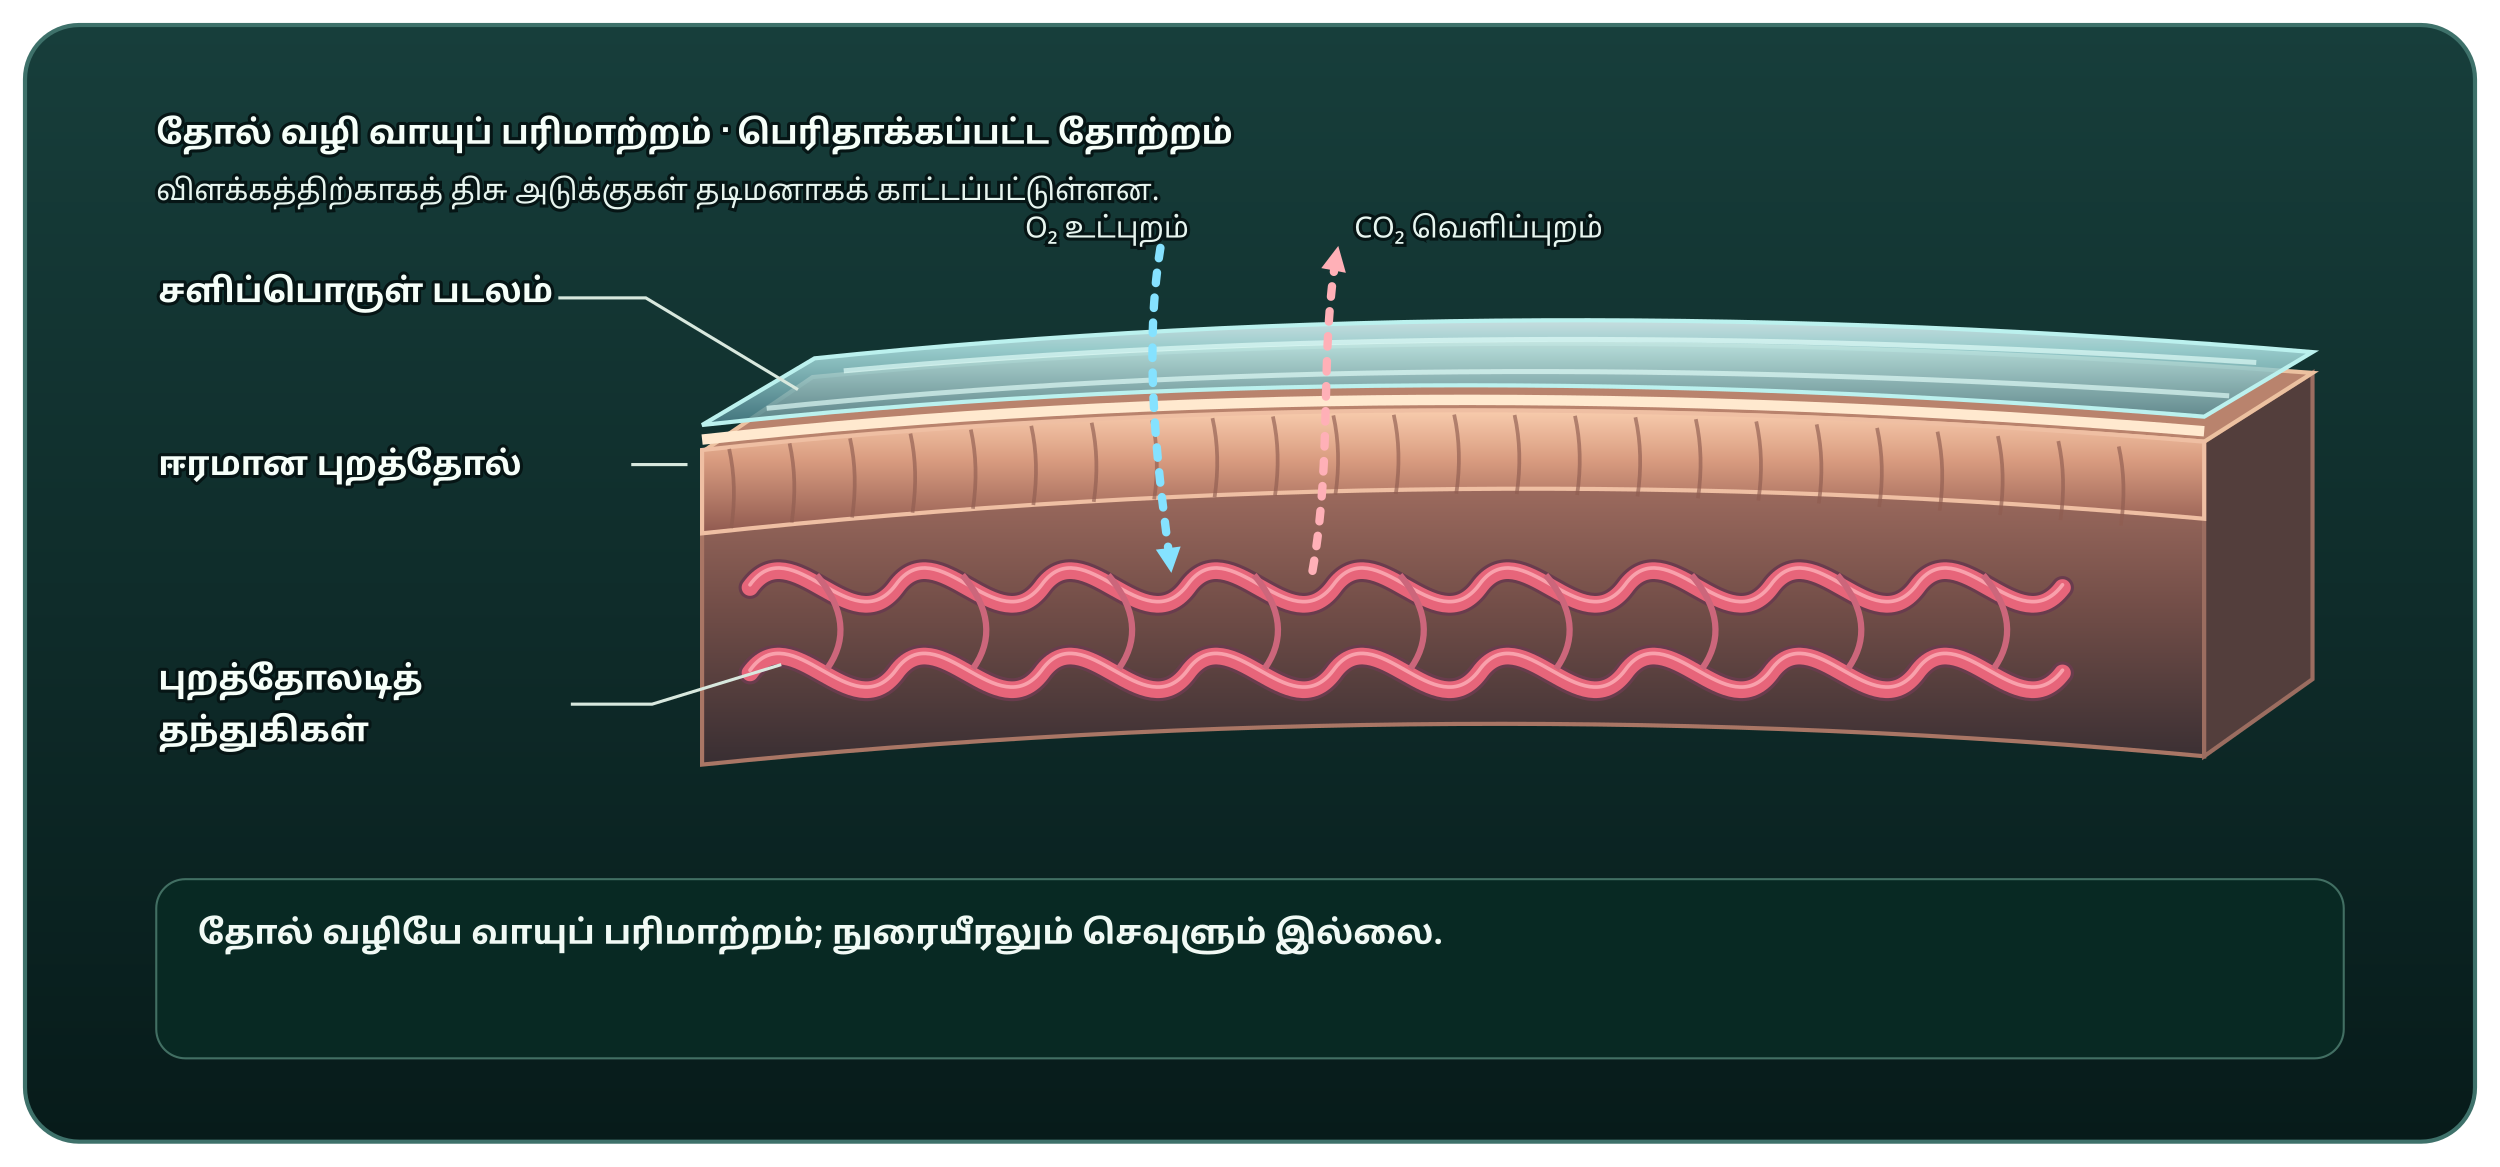
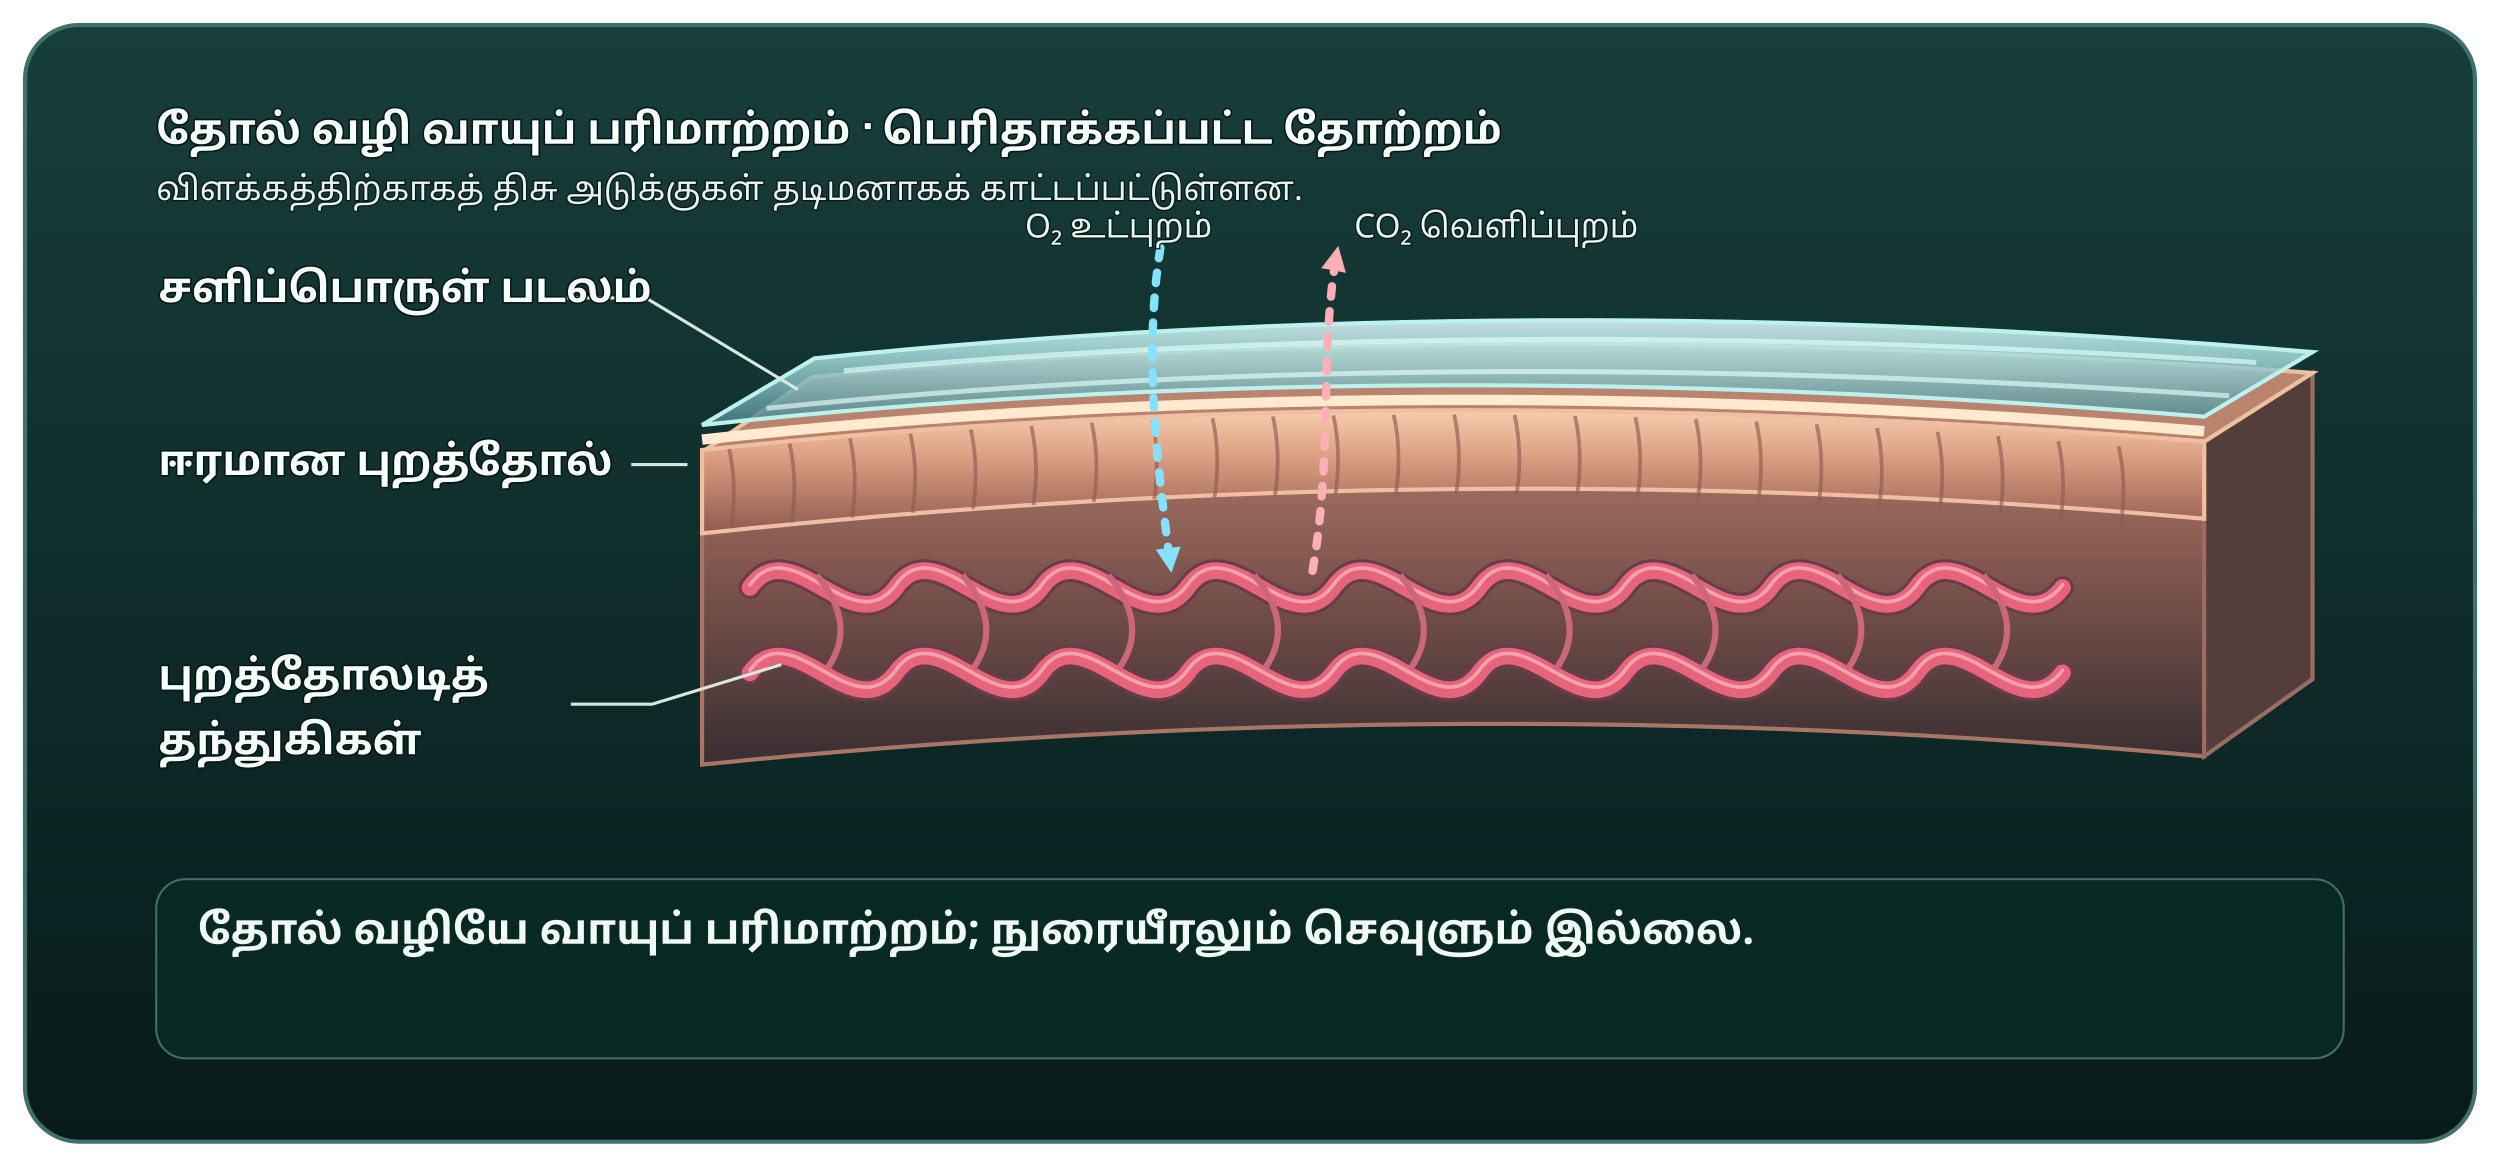
<svg xmlns="http://www.w3.org/2000/svg" id="anatomySvg" viewBox="0 0 1200 560" role="group" aria-labelledby="svgTitle svgDesc" style="transform: none; display: block;" lang="ta" xml:lang="ta" width="1200" height="560" class="motion-paused">
  <defs>
    <linearGradient id="trayGrad" x1="0" y1="0" x2="0" y2="1">
      <stop stop-color="#173e3b" />
      <stop offset="1" stop-color="#071b1a" />
    </linearGradient>
    <linearGradient id="skinGrad" x1="0" y1="0" x2="0" y2="1">
      <stop stop-color="#b87f69" />
      <stop offset=".42" stop-color="#8b5b4b" />
      <stop offset="1" stop-color="#593c35" />
    </linearGradient>
    <linearGradient id="gutGrad" x1="0" y1="0" x2="0" y2="1">
      <stop stop-color="#ffd0aa" />
      <stop offset=".5" stop-color="#d37e66" />
      <stop offset="1" stop-color="#7e3d3f" />
    </linearGradient>
    <linearGradient id="gutLight" x1="0" y1="0" x2="0" y2="1">
      <stop stop-color="#ffe4bb" />
      <stop offset="1" stop-color="#c67c57" />
    </linearGradient>
    <radialGradient id="gizzardGrad">
      <stop stop-color="#f4c099" />
      <stop offset=".58" stop-color="#b36454" />
      <stop offset="1" stop-color="#683940" />
    </radialGradient>
    <linearGradient id="vesselGrad" x1="0" y1="0" x2="1" y2="0">
      <stop stop-color="#8e1e34" />
      <stop offset=".45" stop-color="#ff6670" />
      <stop offset="1" stop-color="#8e1e34" />
    </linearGradient>
    <radialGradient id="reproGrad">
      <stop stop-color="#f3c8ff" />
      <stop offset=".7" stop-color="#a958c6" />
      <stop offset="1" stop-color="#54295f" />
    </radialGradient>
    <filter id="soft">
      <feGaussianBlur stdDeviation="5" />
    </filter>
    <marker id="arrowRed" markerWidth="8" markerHeight="8" refX="6" refY="3" orient="auto">
      <path d="M0 0L6 3L0 6Z" fill="#ff8991" />
    </marker>
    <marker id="arrowBlue" markerWidth="8" markerHeight="8" refX="6" refY="3" orient="auto">
      <path d="M0 0L6 3L0 6Z" fill="#7bd8ff" />
    </marker>
    <filter id="organicTexture" x="-20%" y="-20%" width="140%" height="140%">
      <feTurbulence type="fractalNoise" baseFrequency="0.012 0.09" numOctaves="4" seed="7" result="grain" />
      <feColorMatrix in="grain" type="matrix" values="0 0 0 0 0  0 0 0 0 0  0 0 0 0 0  0.85 0.85 0.85 0 0" result="grainAlpha" />
      <feComposite in="grainAlpha" in2="SourceGraphic" operator="in" />
    </filter>
    <filter id="fineGrain" x="-20%" y="-20%" width="140%" height="140%">
      <feTurbulence type="fractalNoise" baseFrequency="0.35" numOctaves="2" seed="3" result="fine" />
      <feColorMatrix in="fine" type="matrix" values="0 0 0 0 0  0 0 0 0 0  0 0 0 0 0  0.5 0.5 0.5 0 0" result="fineAlpha" />
      <feComposite in="fineAlpha" in2="SourceGraphic" operator="in" />
    </filter>
    <radialGradient id="glossHi" cx="34%" cy="20%" r="60%">
      <stop offset="0" stop-color="#fff" stop-opacity=".55" />
      <stop offset=".45" stop-color="#fff" stop-opacity=".1" />
      <stop offset="1" stop-color="#fff" stop-opacity="0" />
    </radialGradient>
    <radialGradient id="glossHiSmall" cx="30%" cy="22%" r="70%">
      <stop offset="0" stop-color="#fff" stop-opacity=".7" />
      <stop offset="1" stop-color="#fff" stop-opacity="0" />
    </radialGradient>
    <linearGradient id="skinGrad2" x1="0" y1="0" x2="0" y2="1">
      <stop stop-color="#c68a70" offset="0" />
      <stop offset=".18" stop-color="#a8664f" />
      <stop offset=".5" stop-color="#7d4438" />
      <stop offset=".78" stop-color="#5a352f" />
      <stop offset="1" stop-color="#3c211f" />
    </linearGradient>
    <radialGradient id="fleshGlow" cx="50%" cy="35%" r="65%">
      <stop offset="0" stop-color="#ffe0c8" stop-opacity=".5" />
      <stop offset="1" stop-color="#ffe0c8" stop-opacity="0" />
    </radialGradient>
    <clipPath id="externalClip">
      <path d="M65 280 C88 227 136 190 220 186 C470 180 841 183 1050 208 C1112 217 1140 245 1145 280 C1138 324 1095 350 1044 358 C784 384 420 377 218 374 C133 371 87 330 65 280 Z" />
    </clipPath>
    <linearGradient id="caecumPolish" x1="0" y1="0" x2="0" y2="1">
      <stop offset="0" stop-color="#ffe1b5" />
      <stop offset="0.33" stop-color="#efb082" />
      <stop offset="0.68" stop-color="#bb715f" />
      <stop offset="1" stop-color="#663940" />
    </linearGradient>
    <linearGradient id="nervePolish" x1="0" y1="0" x2="0" y2="1">
      <stop offset="0" stop-color="#fff3c1" />
      <stop offset="0.28" stop-color="#ffe179" />
      <stop offset="0.65" stop-color="#d8a43a" />
      <stop offset="1" stop-color="#805424" />
    </linearGradient>
    <linearGradient id="epidermisPolish" x1="0" y1="0" x2="0" y2="1">
      <stop offset="0" stop-color="#f8ccad" />
      <stop offset="0.4" stop-color="#d99c80" />
      <stop offset="1" stop-color="#8f594f" />
    </linearGradient>
    <linearGradient id="skinDepthPolish" x1="0" y1="0" x2="0" y2="1">
      <stop offset="0" stop-color="#b77d6c" />
      <stop offset="0.55" stop-color="#734e48" />
      <stop offset="1" stop-color="#382e32" />
    </linearGradient>
    <linearGradient id="mucusPolish" x1="0" y1="0" x2="0" y2="1">
      <stop offset="0" stop-color="#e6fcff" />
      <stop offset="0.28" stop-color="#ade4e5" />
      <stop offset="1" stop-color="#487f89" />
    </linearGradient>
    <radialGradient id="ganglionPolish" cx=".33" cy=".22" r=".85">
      <stop offset="0" stop-color="#fff8d2" />
      <stop offset="0.38" stop-color="#f7d565" />
      <stop offset="1" stop-color="#957026" />
    </radialGradient>
    <marker id="arrowGasIn" markerWidth="12" markerHeight="12" refX="10" refY="6" orient="auto" markerUnits="userSpaceOnUse">
      <path d="M0 0L12 6L0 12Z" fill="#85e2ff" />
    </marker>
    <marker id="arrowGasOut" markerWidth="12" markerHeight="12" refX="10" refY="6" orient="auto" markerUnits="userSpaceOnUse">
      <path d="M0 0L12 6L0 12Z" fill="#ffb0b7" />
    </marker>
  </defs>
  <rect x="12" y="12" width="1176" height="536" rx="26" fill="url(#trayGrad)" stroke="#3e716a" stroke-width="2" />
  <ellipse cx="600" cy="297" rx="526" ry="155" fill="#000" opacity=".28" filter="url(#soft)" id="bodyShadow" style="display: none;" />
  <path id="bodyBase" d="M62 280C80 201 132 160 222 151C402 133 802 137 1017 162C1084 170 1131 216 1143 279C1130 347 1081 388 1008 398C785 424 389 420 216 403C126 394 78 354 62 280Z" fill="#311f1e" stroke="#cb9278" stroke-width="5" style="display: none;" />
  <g id="segments" aria-hidden="true" style="display: none;">
    <path class="segment-shadow" d="M93 164.68Q86 280 93 395.84" style="stroke: #2a1210; stroke-width: 1.4; opacity: 0.4;" />
    <path class="segment-line" d="M92 164.68Q85 280 92 395.84" style="stroke: #f0c6a8; stroke-width: 1; opacity: 0.28;" />
    <path class="segment-shadow" d="M112.5 164.5Q105.5 280 112.5 396" style="stroke: #2a1210; stroke-width: 1.4; opacity: 0.4;" />
    <path class="segment-line" d="M111.5 164.5Q104.5 280 111.5 396" style="stroke: #f0c6a8; stroke-width: 1; opacity: 0.28;" />
    <path class="segment-shadow" d="M132 164.32Q125 280 132 396.16" style="stroke: #2a1210; stroke-width: 1.4; opacity: 0.4;" />
    <path class="segment-line" d="M131 164.32Q124 280 131 396.16" style="stroke: #f0c6a8; stroke-width: 1; opacity: 0.28;" />
    <path class="segment-shadow" d="M151.5 164.14Q144.5 280 151.5 396.32" style="stroke: #2a1210; stroke-width: 1.4; opacity: 0.4;" />
    <path class="segment-line" d="M150.5 164.14Q143.5 280 150.5 396.32" style="stroke: #f0c6a8; stroke-width: 1; opacity: 0.28;" />
    <path class="segment-shadow" d="M171 163.96Q164 280 171 396.48" style="stroke: #2a1210; stroke-width: 1.4; opacity: 0.4;" />
    <path class="segment-line" d="M170 163.96Q163 280 170 396.48" style="stroke: #f0c6a8; stroke-width: 1; opacity: 0.28;" />
    <path class="segment-shadow" d="M190.5 163.78Q183.5 280 190.5 396.64" style="stroke: #2a1210; stroke-width: 1.4; opacity: 0.4;" />
    <path class="segment-line" d="M189.5 163.78Q182.5 280 189.5 396.64" style="stroke: #f0c6a8; stroke-width: 1; opacity: 0.28;" />
    <path class="segment-shadow" d="M210 163.6Q203 280 210 396.8" style="stroke: #2a1210; stroke-width: 1.4; opacity: 0.4;" />
    <path class="segment-line" d="M209 163.6Q202 280 209 396.8" style="stroke: #f0c6a8; stroke-width: 1; opacity: 0.28;" />
    <path class="segment-shadow" d="M229.5 163.42Q222.5 280 229.5 396.96" style="stroke: #2a1210; stroke-width: 1.4; opacity: 0.4;" />
    <path class="segment-line" d="M228.5 163.42Q221.5 280 228.5 396.96" style="stroke: #f0c6a8; stroke-width: 1; opacity: 0.28;" />
    <path class="segment-shadow" d="M249 163.24Q242 280 249 397.12" style="stroke: #2a1210; stroke-width: 1.4; opacity: 0.4;" />
    <path class="segment-line" d="M248 163.24Q241 280 248 397.12" style="stroke: #f0c6a8; stroke-width: 1; opacity: 0.28;" />
    <path class="segment-shadow" d="M268.5 163.06Q261.5 280 268.5 397.28" style="stroke: #2a1210; stroke-width: 1.4; opacity: 0.4;" />
    <path class="segment-line" d="M267.5 163.06Q260.5 280 267.5 397.28" style="stroke: #f0c6a8; stroke-width: 1; opacity: 0.28;" />
    <path class="segment-shadow" d="M288 162.88Q281 280 288 397.44" style="stroke: #2a1210; stroke-width: 1.4; opacity: 0.4;" />
    <path class="segment-line" d="M287 162.88Q280 280 287 397.44" style="stroke: #f0c6a8; stroke-width: 1; opacity: 0.28;" />
    <path class="segment-shadow" d="M307.5 162.7Q300.5 280 307.5 397.6" style="stroke: #2a1210; stroke-width: 1.4; opacity: 0.4;" />
    <path class="segment-line" d="M306.5 162.7Q299.5 280 306.5 397.6" style="stroke: #f0c6a8; stroke-width: 1; opacity: 0.28;" />
    <path class="segment-shadow" d="M327 162.52Q320 280 327 397.76" style="stroke: #2a1210; stroke-width: 1.4; opacity: 0.4;" />
    <path class="segment-line" d="M326 162.52Q319 280 326 397.76" style="stroke: #f0c6a8; stroke-width: 1; opacity: 0.28;" />
    <path class="segment-shadow" d="M346.5 162.34Q339.5 280 346.5 397.92" style="stroke: #2a1210; stroke-width: 1.4; opacity: 0.4;" />
    <path class="segment-line" d="M345.5 162.34Q338.5 280 345.5 397.92" style="stroke: #f0c6a8; stroke-width: 1; opacity: 0.28;" />
    <path class="segment-shadow" d="M366 162.16Q359 280 366 398.08" style="stroke: #2a1210; stroke-width: 1.4; opacity: 0.4;" />
    <path class="segment-line" d="M365 162.16Q358 280 365 398.08" style="stroke: #f0c6a8; stroke-width: 1; opacity: 0.28;" />
    <path class="segment-shadow" d="M385.5 161.98Q378.5 280 385.5 398.24" style="stroke: #2a1210; stroke-width: 1.4; opacity: 0.4;" />
    <path class="segment-line" d="M384.5 161.98Q377.5 280 384.5 398.24" style="stroke: #f0c6a8; stroke-width: 1; opacity: 0.28;" />
    <path class="segment-shadow" d="M405 161.8Q398 280 405 398.4" style="stroke: #2a1210; stroke-width: 1.4; opacity: 0.4;" />
    <path class="segment-line" d="M404 161.8Q397 280 404 398.4" style="stroke: #f0c6a8; stroke-width: 1; opacity: 0.28;" />
    <path class="segment-shadow" d="M424.5 161.62Q417.5 280 424.5 398.56" style="stroke: #2a1210; stroke-width: 1.4; opacity: 0.4;" />
    <path class="segment-line" d="M423.5 161.62Q416.5 280 423.5 398.56" style="stroke: #f0c6a8; stroke-width: 1; opacity: 0.28;" />
    <path class="segment-shadow" d="M444 161.44Q437 280 444 398.72" style="stroke: #2a1210; stroke-width: 1.4; opacity: 0.4;" />
    <path class="segment-line" d="M443 161.44Q436 280 443 398.72" style="stroke: #f0c6a8; stroke-width: 1; opacity: 0.28;" />
    <path class="segment-shadow" d="M463.5 161.26Q456.5 280 463.5 398.88" style="stroke: #2a1210; stroke-width: 1.4; opacity: 0.4;" />
    <path class="segment-line" d="M462.5 161.26Q455.5 280 462.5 398.88" style="stroke: #f0c6a8; stroke-width: 1; opacity: 0.28;" />
    <path class="segment-shadow" d="M483 161.08Q476 280 483 399.04" style="stroke: #2a1210; stroke-width: 1.4; opacity: 0.4;" />
    <path class="segment-line" d="M482 161.08Q475 280 482 399.04" style="stroke: #f0c6a8; stroke-width: 1; opacity: 0.28;" />
    <path class="segment-shadow" d="M502.5 160.9Q495.5 280 502.5 399.2" style="stroke: #2a1210; stroke-width: 1.4; opacity: 0.4;" />
    <path class="segment-line" d="M501.5 160.9Q494.5 280 501.5 399.2" style="stroke: #f0c6a8; stroke-width: 1; opacity: 0.28;" />
    <path class="segment-shadow" d="M522 160.72Q515 280 522 399.36" style="stroke: #2a1210; stroke-width: 1.4; opacity: 0.4;" />
    <path class="segment-line" d="M521 160.72Q514 280 521 399.36" style="stroke: #f0c6a8; stroke-width: 1; opacity: 0.28;" />
    <path class="segment-shadow" d="M541.5 160.54Q534.5 280 541.5 399.52" style="stroke: #2a1210; stroke-width: 1.4; opacity: 0.4;" />
    <path class="segment-line" d="M540.5 160.54Q533.5 280 540.5 399.52" style="stroke: #f0c6a8; stroke-width: 1; opacity: 0.28;" />
    <path class="segment-shadow" d="M561 160.36Q554 280 561 399.68" style="stroke: #2a1210; stroke-width: 1.4; opacity: 0.4;" />
    <path class="segment-line" d="M560 160.36Q553 280 560 399.68" style="stroke: #f0c6a8; stroke-width: 1; opacity: 0.28;" />
    <path class="segment-shadow" d="M580.5 160.18Q573.5 280 580.5 399.84" style="stroke: #2a1210; stroke-width: 1.4; opacity: 0.4;" />
    <path class="segment-line" d="M579.5 160.18Q572.5 280 579.5 399.84" style="stroke: #f0c6a8; stroke-width: 1; opacity: 0.28;" />
    <path class="segment-shadow" d="M600 160Q593 280 600 400" style="stroke: #2a1210; stroke-width: 1.4; opacity: 0.4;" />
    <path class="segment-line" d="M599 160Q592 280 599 400" style="stroke: #f0c6a8; stroke-width: 1; opacity: 0.28;" />
    <path class="segment-shadow" d="M619.5 160.18Q612.5 280 619.5 399.84" style="stroke: #2a1210; stroke-width: 1.4; opacity: 0.4;" />
    <path class="segment-line" d="M618.5 160.18Q611.5 280 618.5 399.84" style="stroke: #f0c6a8; stroke-width: 1; opacity: 0.28;" />
    <path class="segment-shadow" d="M639 160.36Q632 280 639 399.68" style="stroke: #2a1210; stroke-width: 1.4; opacity: 0.4;" />
    <path class="segment-line" d="M638 160.36Q631 280 638 399.68" style="stroke: #f0c6a8; stroke-width: 1; opacity: 0.28;" />
    <path class="segment-shadow" d="M658.5 160.54Q651.5 280 658.5 399.52" style="stroke: #2a1210; stroke-width: 1.4; opacity: 0.4;" />
    <path class="segment-line" d="M657.5 160.54Q650.5 280 657.5 399.52" style="stroke: #f0c6a8; stroke-width: 1; opacity: 0.28;" />
    <path class="segment-shadow" d="M678 160.72Q671 280 678 399.36" style="stroke: #2a1210; stroke-width: 1.4; opacity: 0.4;" />
    <path class="segment-line" d="M677 160.72Q670 280 677 399.36" style="stroke: #f0c6a8; stroke-width: 1; opacity: 0.28;" />
    <path class="segment-shadow" d="M697.5 160.9Q690.5 280 697.5 399.2" style="stroke: #2a1210; stroke-width: 1.4; opacity: 0.4;" />
    <path class="segment-line" d="M696.5 160.9Q689.5 280 696.5 399.2" style="stroke: #f0c6a8; stroke-width: 1; opacity: 0.28;" />
    <path class="segment-shadow" d="M717 161.08Q710 280 717 399.04" style="stroke: #2a1210; stroke-width: 1.4; opacity: 0.4;" />
    <path class="segment-line" d="M716 161.08Q709 280 716 399.04" style="stroke: #f0c6a8; stroke-width: 1; opacity: 0.28;" />
    <path class="segment-shadow" d="M736.5 161.26Q729.5 280 736.5 398.88" style="stroke: #2a1210; stroke-width: 1.4; opacity: 0.4;" />
    <path class="segment-line" d="M735.5 161.26Q728.5 280 735.5 398.88" style="stroke: #f0c6a8; stroke-width: 1; opacity: 0.28;" />
    <path class="segment-shadow" d="M756 161.44Q749 280 756 398.72" style="stroke: #2a1210; stroke-width: 1.4; opacity: 0.4;" />
    <path class="segment-line" d="M755 161.44Q748 280 755 398.72" style="stroke: #f0c6a8; stroke-width: 1; opacity: 0.28;" />
    <path class="segment-shadow" d="M775.5 161.62Q768.5 280 775.5 398.56" style="stroke: #2a1210; stroke-width: 1.4; opacity: 0.4;" />
    <path class="segment-line" d="M774.5 161.62Q767.5 280 774.5 398.56" style="stroke: #f0c6a8; stroke-width: 1; opacity: 0.28;" />
    <path class="segment-shadow" d="M795 161.8Q788 280 795 398.4" style="stroke: #2a1210; stroke-width: 1.4; opacity: 0.4;" />
    <path class="segment-line" d="M794 161.8Q787 280 794 398.4" style="stroke: #f0c6a8; stroke-width: 1; opacity: 0.28;" />
    <path class="segment-shadow" d="M814.5 161.98Q807.5 280 814.5 398.24" style="stroke: #2a1210; stroke-width: 1.4; opacity: 0.4;" />
    <path class="segment-line" d="M813.5 161.98Q806.5 280 813.5 398.24" style="stroke: #f0c6a8; stroke-width: 1; opacity: 0.28;" />
    <path class="segment-shadow" d="M834 162.16Q827 280 834 398.08" style="stroke: #2a1210; stroke-width: 1.4; opacity: 0.4;" />
    <path class="segment-line" d="M833 162.16Q826 280 833 398.08" style="stroke: #f0c6a8; stroke-width: 1; opacity: 0.28;" />
    <path class="segment-shadow" d="M853.5 162.34Q846.5 280 853.5 397.92" style="stroke: #2a1210; stroke-width: 1.4; opacity: 0.4;" />
    <path class="segment-line" d="M852.5 162.34Q845.5 280 852.5 397.92" style="stroke: #f0c6a8; stroke-width: 1; opacity: 0.28;" />
    <path class="segment-shadow" d="M873 162.52Q866 280 873 397.76" style="stroke: #2a1210; stroke-width: 1.4; opacity: 0.4;" />
    <path class="segment-line" d="M872 162.52Q865 280 872 397.76" style="stroke: #f0c6a8; stroke-width: 1; opacity: 0.28;" />
    <path class="segment-shadow" d="M892.5 162.7Q885.5 280 892.5 397.6" style="stroke: #2a1210; stroke-width: 1.4; opacity: 0.4;" />
    <path class="segment-line" d="M891.5 162.7Q884.5 280 891.5 397.6" style="stroke: #f0c6a8; stroke-width: 1; opacity: 0.28;" />
    <path class="segment-shadow" d="M912 162.88Q905 280 912 397.44" style="stroke: #2a1210; stroke-width: 1.4; opacity: 0.4;" />
    <path class="segment-line" d="M911 162.88Q904 280 911 397.44" style="stroke: #f0c6a8; stroke-width: 1; opacity: 0.28;" />
    <path class="segment-shadow" d="M931.5 163.06Q924.5 280 931.5 397.28" style="stroke: #2a1210; stroke-width: 1.4; opacity: 0.4;" />
    <path class="segment-line" d="M930.5 163.06Q923.5 280 930.5 397.28" style="stroke: #f0c6a8; stroke-width: 1; opacity: 0.28;" />
    <path class="segment-shadow" d="M951 163.24Q944 280 951 397.12" style="stroke: #2a1210; stroke-width: 1.4; opacity: 0.4;" />
    <path class="segment-line" d="M950 163.24Q943 280 950 397.12" style="stroke: #f0c6a8; stroke-width: 1; opacity: 0.28;" />
    <path class="segment-shadow" d="M970.5 163.42Q963.5 280 970.5 396.96" style="stroke: #2a1210; stroke-width: 1.4; opacity: 0.4;" />
    <path class="segment-line" d="M969.5 163.42Q962.5 280 969.5 396.96" style="stroke: #f0c6a8; stroke-width: 1; opacity: 0.28;" />
    <path class="segment-shadow" d="M990 163.6Q983 280 990 396.8" style="stroke: #2a1210; stroke-width: 1.4; opacity: 0.4;" />
    <path class="segment-line" d="M989 163.6Q982 280 989 396.8" style="stroke: #f0c6a8; stroke-width: 1; opacity: 0.28;" />
    <path class="segment-shadow" d="M1009.5 163.78Q1002.5 280 1009.5 396.64" style="stroke: #2a1210; stroke-width: 1.4; opacity: 0.4;" />
    <path class="segment-line" d="M1008.5 163.78Q1001.5 280 1008.5 396.64" style="stroke: #f0c6a8; stroke-width: 1; opacity: 0.28;" />
    <path class="segment-shadow" d="M1029 163.96Q1022 280 1029 396.48" style="stroke: #2a1210; stroke-width: 1.4; opacity: 0.4;" />
    <path class="segment-line" d="M1028 163.96Q1021 280 1028 396.48" style="stroke: #f0c6a8; stroke-width: 1; opacity: 0.28;" />
    <path class="segment-shadow" d="M1048.5 164.14Q1041.5 280 1048.5 396.32" style="stroke: #2a1210; stroke-width: 1.4; opacity: 0.4;" />
    <path class="segment-line" d="M1047.5 164.14Q1040.5 280 1047.5 396.32" style="stroke: #f0c6a8; stroke-width: 1; opacity: 0.28;" />
    <path class="segment-shadow" d="M1068 164.32Q1061 280 1068 396.16" style="stroke: #2a1210; stroke-width: 1.4; opacity: 0.4;" />
    <path class="segment-line" d="M1067 164.32Q1060 280 1067 396.16" style="stroke: #f0c6a8; stroke-width: 1; opacity: 0.28;" />
    <path class="segment-shadow" d="M1087.5 164.5Q1080.5 280 1087.5 396" style="stroke: #2a1210; stroke-width: 1.4; opacity: 0.4;" />
    <path class="segment-line" d="M1086.5 164.5Q1079.5 280 1086.5 396" style="stroke: #f0c6a8; stroke-width: 1; opacity: 0.28;" />
  </g>
  <g id="internalFlaps" aria-hidden="true" style="display: none;">
    <path class="flap" d="M90 276C110 195 170 157 262 150L1030 166C972 199 926 221 860 235C573 220 345 221 90 276Z" style="fill: #835d4f; stroke: #c18b74; stroke-width: 2; opacity: 0.44;" />
    <path class="flap" d="M90 286C115 355 176 391 263 402L1025 393C969 364 915 341 855 328C566 343 335 342 90 286Z" style="fill: #835d4f; stroke: #c18b74; stroke-width: 2; opacity: 0.44;" />
    <path d="M94 278C310 244 813 245 1128 280C840 320 335 317 94 282Z" fill="#e9b394" opacity=".18" stroke="#d9a080" stroke-width="2" />
  </g>
  <g id="layer-respiratory" class="layer active" style="display: inline;">
-     <text x="75" y="69" class="organ-label" data-en-label="Cutaneous gas exchange · enlarged skin schematic" data-en-x="75" data-en-y="69" data-en-font="" lang="ta" xml:lang="ta" style="font-size: 16px; fill: #f6fff9; stroke: #061515; stroke-width: 3; stroke-linejoin: round; font-weight: 700; letter-spacing: 0; font-family: Noto Sans Tamil;" paint-order="stroke" id="proof-label-0">
+     <text x="75" y="69" class="organ-label" data-en-label="Cutaneous gas exchange · enlarged skin schematic" data-en-x="75" data-en-y="69" data-en-font="" lang="ta" xml:lang="ta" style="font-size: 20px; fill: #f6fff9; stroke: #061515; stroke-width: 1.5; stroke-linejoin: round; font-weight: 750; letter-spacing: 0; font-family: Noto Sans Tamil;" paint-order="stroke" id="proof-label-0">
      <tspan x="75" dy="0">தோல் வழி வாயுப் பரிமாற்றம் · பெரிதாக்கப்பட்ட தோற்றம்</tspan>
    </text>
-     <text x="75" y="96" class="micro-label" data-en-label="Tissue thickness is exaggerated for clarity." data-en-x="75" data-en-y="96" data-en-font="" lang="ta" xml:lang="ta" style="font-size: 14px; fill: #e7f5ef; stroke: #061515; stroke-width: 3; letter-spacing: 0; font-family: Noto Sans Tamil;" paint-order="stroke" id="proof-label-1">
+     <text x="75" y="96" class="micro-label" data-en-label="Tissue thickness is exaggerated for clarity." data-en-x="75" data-en-y="96" data-en-font="" lang="ta" xml:lang="ta" style="font-size: 16px; fill: #e7f5ef; stroke: #061515; stroke-width: 1.2; letter-spacing: 0; font-family: Noto Sans Tamil;" paint-order="stroke" id="proof-label-1">
      <tspan x="75" dy="0">விளக்கத்திற்காகத் திசு அடுக்குகள் தடிமனாகக் காட்டப்பட்டுள்ளன.</tspan>
    </text>
    <g pointer-events="none" aria-hidden="true">
      <path d="M337 217 Q667 180 1058 212 L1058 363 Q700 330 337 367 Z" fill="url(#skinDepthPolish)" stroke="#a97665" stroke-width="2" />
      <path d="M1058 212 L1110 179 L1110 326 L1058 363Z" fill="#533e3c" stroke="#9b6d60" stroke-width="2" />
      <path d="M337 217 L390 181 Q715 150 1110 179 L1058 212 Q667 180 337 217Z" fill="#b9836d" stroke="#ecc1a0" stroke-width="2" />
    </g>
    <g class="svg-structure" data-structure="moist-epidermis" tabindex="0" role="button" aria-hidden="false" aria-disabled="false" aria-label="ஈரமான புறத்தோல்">
      <path d="M337 216 Q667 180 1058 212 L1058 249 Q700 217 337 256Z" fill="url(#epidermisPolish)" stroke="#efbfa3" stroke-width="2" />
      <g pointer-events="none" aria-hidden="true" fill="none" stroke="#8f5c50" stroke-width="1.8" opacity=".65">
        <path d="M350 215.5 Q354 233.5 351 253.5" />
        <path d="M379 212.8 Q383 230.8 380 250.8" />
        <path d="M408 210.4 Q412 228.4 409 248.4" />
        <path d="M437 208.1 Q441 226.1 438 246.1" />
        <path d="M466 206.2 Q470 224.2 467 244.2" />
        <path d="M495 204.4 Q499 222.4 496 242.4" />
        <path d="M524 202.9 Q528 220.9 525 240.9" />
        <path d="M553 201.7 Q557 219.7 554 239.7" />
        <path d="M582 200.7 Q586 218.7 583 238.7" />
        <path d="M611 199.9 Q615 217.9 612 237.9" />
        <path d="M640 199.4 Q644 217.4 641 237.4" />
        <path d="M669 199.1 Q673 217.1 670 237.1" />
        <path d="M698 199.0 Q702 217.0 699 237.0" />
        <path d="M727 199.2 Q731 217.2 728 237.2" />
        <path d="M756 199.6 Q760 217.6 757 237.6" />
        <path d="M785 200.3 Q789 218.3 786 238.3" />
        <path d="M814 201.2 Q818 219.2 815 239.2" />
        <path d="M843 202.3 Q847 220.3 844 240.3" />
        <path d="M872 203.7 Q876 221.7 873 241.7" />
        <path d="M901 205.4 Q905 223.4 902 243.4" />
        <path d="M930 207.2 Q934 225.2 931 245.2" />
        <path d="M959 209.3 Q963 227.3 960 247.3" />
        <path d="M988 211.7 Q992 229.7 989 249.7" />
        <path d="M1017 214.3 Q1021 232.3 1018 252.3" />
      </g>
      <path d="M337 211 Q667 175 1058 207" fill="none" stroke="#ffe9cf" stroke-width="5" pointer-events="none" aria-hidden="true" class="surface-detail" />
      <path d="M303 223 L330 223" fill="none" stroke="#d8e8de" stroke-width="1.5" pointer-events="none" />
-       <text x="76" y="228" class="organ-label" data-en-label="Moist epidermis" data-en-x="76" data-en-y="228" data-en-font="" lang="ta" xml:lang="ta" style="font-size: 16px; fill: #f6fff9; stroke: #061515; stroke-width: 3; stroke-linejoin: round; font-weight: 700; letter-spacing: 0; font-family: Noto Sans Tamil;" paint-order="stroke" id="proof-label-2">
+       <text x="76" y="228" class="organ-label" data-en-label="Moist epidermis" data-en-x="76" data-en-y="228" data-en-font="" lang="ta" xml:lang="ta" style="font-size: 20px; fill: #f6fff9; stroke: #061515; stroke-width: 1.5; stroke-linejoin: round; font-weight: 750; letter-spacing: 0; font-family: Noto Sans Tamil;" paint-order="stroke" id="proof-label-2">
        <tspan x="76" dy="0">ஈரமான புறத்தோல்</tspan>
      </text>
    </g>
    <g class="svg-structure" data-structure="mucus-film" tabindex="0" role="button" aria-hidden="false" aria-disabled="false" aria-label="சளிப்பொருள் ஈரப்படலம்">
      <path d="M337 204 Q667 168 1058 200 L1110 169 Q730 137 391 172Z" fill="url(#mucusPolish)" fill-opacity=".85" stroke="#bbf1ee" stroke-width="2" />
      <path d="M368 196 Q680 164 1070 190" fill="none" stroke="#e4fffa" stroke-width="2.4" opacity=".65" pointer-events="none" aria-hidden="true" class="surface-detail" />
      <path d="M405 178 Q712 150 1083 174" fill="none" stroke="#e4fffa" stroke-width="2.4" opacity=".65" pointer-events="none" aria-hidden="true" class="surface-detail" />
      <path d="M268 143 L310 143 L383 187" fill="none" stroke="#d8e8de" stroke-width="1.5" pointer-events="none" />
-       <text x="76" y="145" class="organ-label" data-en-label="Mucus film" data-en-x="76" data-en-y="145" data-en-font="" lang="ta" xml:lang="ta" style="font-size: 16px; fill: #f6fff9; stroke: #061515; stroke-width: 3; stroke-linejoin: round; font-weight: 700; letter-spacing: 0; font-family: Noto Sans Tamil;" paint-order="stroke" id="proof-label-3">
+       <text x="76" y="145" class="organ-label" data-en-label="Mucus film" data-en-x="76" data-en-y="145" data-en-font="" lang="ta" xml:lang="ta" style="font-size: 20px; fill: #f6fff9; stroke: #061515; stroke-width: 1.5; stroke-linejoin: round; font-weight: 750; letter-spacing: 0; font-family: Noto Sans Tamil;" paint-order="stroke" id="proof-label-3">
        <tspan x="76" dy="0">சளிப்பொருள் படலம்</tspan>
      </text>
    </g>
    <g class="svg-structure" data-structure="cutaneous-capillaries" tabindex="0" role="button" aria-hidden="false" aria-disabled="false" aria-label="புறத்தோலடித் தந்துகிகள்">
      <rect x="349" y="258" width="670" height="99" rx="20" class="hit" style="fill: none; stroke: none; stroke-width: 12px;" />
      <path d="M360 282 C380 254 409 310 430 282 C450 254 479 310 500 282 C520 254 549 310 570 282 C590 254 619 310 640 282 C660 254 689 310 710 282 C730 254 759 310 780 282 C800 254 829 310 850 282 C870 254 899 310 920 282 C940 254 969 310 990 282" fill="none" stroke="#693c4d" stroke-width="11.0" stroke-linecap="round" stroke-linejoin="round" pointer-events="none" aria-hidden="true" class="surface-detail" />
      <path d="M360 282 C380 254 409 310 430 282 C450 254 479 310 500 282 C520 254 549 310 570 282 C590 254 619 310 640 282 C660 254 689 310 710 282 C730 254 759 310 780 282 C800 254 829 310 850 282 C870 254 899 310 920 282 C940 254 969 310 990 282" fill="none" stroke="#e7657a" stroke-width="8.0" stroke-linecap="round" stroke-linejoin="round" />
      <path d="M360 282 C380 254 409 310 430 282 C450 254 479 310 500 282 C520 254 549 310 570 282 C590 254 619 310 640 282 C660 254 689 310 710 282 C730 254 759 310 780 282 C800 254 829 310 850 282 C870 254 899 310 920 282 C940 254 969 310 990 282" fill="none" stroke="#ffb6bd" stroke-width="1.76" stroke-linecap="round" stroke-linejoin="round" opacity=".74" transform="translate(0 -1.28)" pointer-events="none" aria-hidden="true" class="surface-detail" />
      <path d="M360 323 C380 295 409 351 430 323 C450 295 479 351 500 323 C520 295 549 351 570 323 C590 295 619 351 640 323 C660 295 689 351 710 323 C730 295 759 351 780 323 C800 295 829 351 850 323 C870 295 899 351 920 323 C940 295 969 351 990 323" fill="none" stroke="#693c4d" stroke-width="11.0" stroke-linecap="round" stroke-linejoin="round" pointer-events="none" aria-hidden="true" class="surface-detail" />
      <path d="M360 323 C380 295 409 351 430 323 C450 295 479 351 500 323 C520 295 549 351 570 323 C590 295 619 351 640 323 C660 295 689 351 710 323 C730 295 759 351 780 323 C800 295 829 351 850 323 C870 295 899 351 920 323 C940 295 969 351 990 323" fill="none" stroke="#e7657a" stroke-width="8.0" stroke-linecap="round" stroke-linejoin="round" />
      <path d="M360 323 C380 295 409 351 430 323 C450 295 479 351 500 323 C520 295 549 351 570 323 C590 295 619 351 640 323 C660 295 689 351 710 323 C730 295 759 351 780 323 C800 295 829 351 850 323 C870 295 899 351 920 323 C940 295 969 351 990 323" fill="none" stroke="#ffb6bd" stroke-width="1.76" stroke-linecap="round" stroke-linejoin="round" opacity=".74" transform="translate(0 -1.28)" pointer-events="none" aria-hidden="true" class="surface-detail" />
      <path d="M392 276 Q412 300 397 321" fill="none" stroke="#cc667b" stroke-width="3" pointer-events="none" aria-hidden="true" class="surface-detail" />
      <path d="M462 276 Q482 300 467 321" fill="none" stroke="#cc667b" stroke-width="3" pointer-events="none" aria-hidden="true" class="surface-detail" />
      <path d="M532 276 Q552 300 537 321" fill="none" stroke="#cc667b" stroke-width="3" pointer-events="none" aria-hidden="true" class="surface-detail" />
      <path d="M602 276 Q622 300 607 321" fill="none" stroke="#cc667b" stroke-width="3" pointer-events="none" aria-hidden="true" class="surface-detail" />
      <path d="M672 276 Q692 300 677 321" fill="none" stroke="#cc667b" stroke-width="3" pointer-events="none" aria-hidden="true" class="surface-detail" />
      <path d="M742 276 Q762 300 747 321" fill="none" stroke="#cc667b" stroke-width="3" pointer-events="none" aria-hidden="true" class="surface-detail" />
      <path d="M812 276 Q832 300 817 321" fill="none" stroke="#cc667b" stroke-width="3" pointer-events="none" aria-hidden="true" class="surface-detail" />
      <path d="M882 276 Q902 300 887 321" fill="none" stroke="#cc667b" stroke-width="3" pointer-events="none" aria-hidden="true" class="surface-detail" />
      <path d="M952 276 Q972 300 957 321" fill="none" stroke="#cc667b" stroke-width="3" pointer-events="none" aria-hidden="true" class="surface-detail" />
      <path d="M274 338 L313 338 L375 319" fill="none" stroke="#d8e8de" stroke-width="1.5" pointer-events="none" />
-       <text x="76" y="331" class="organ-label" data-en-label="Subepidermal capillaries" data-en-x="76" data-en-y="331" data-en-font="" lang="ta" xml:lang="ta" style="font-size: 16px; fill: #f6fff9; stroke: #061515; stroke-width: 3; stroke-linejoin: round; font-weight: 700; letter-spacing: 0; font-family: Noto Sans Tamil;" paint-order="stroke" id="proof-label-4">
+       <text x="76" y="331" class="organ-label" data-en-label="Subepidermal capillaries" data-en-x="76" data-en-y="331" data-en-font="" lang="ta" xml:lang="ta" style="font-size: 20px; fill: #f6fff9; stroke: #061515; stroke-width: 1.5; stroke-linejoin: round; font-weight: 750; letter-spacing: 0; font-family: Noto Sans Tamil;" paint-order="stroke" id="proof-label-4">
        <tspan x="76" dy="0">புறத்தோலடித்</tspan>
        <tspan x="76" dy="1.55em"> தந்துகிகள்</tspan>
      </text>
    </g>
    <g class="svg-structure" data-structure="cutaneous-exchange" tabindex="0" role="button" aria-hidden="false" aria-disabled="false" aria-label="தோல் வழி வாயுப் பரிமாற்றம்">
      <path d="M557 119 C548 174 557 233 562 273" fill="none" stroke="transparent" stroke-width="24" class="hit" style="fill: none; stroke: none; stroke-width: 12px;" />
      <path d="M557 119 C548 174 557 233 562 273" fill="none" stroke="#85e2ff" stroke-width="4" stroke-linecap="round" marker-end="url(#arrowGasIn)" class="gas" style="stroke-dasharray: 5 7;" />
      <path d="M630 274 C640 218 633 167 642 120" fill="none" stroke="transparent" stroke-width="24" class="hit" style="fill: none; stroke: none; stroke-width: 12px;" />
      <path d="M630 274 C640 218 633 167 642 120" fill="none" stroke="#ffb0b7" stroke-width="4" stroke-linecap="round" marker-end="url(#arrowGasOut)" class="gas" style="stroke-dasharray: 5 7;" />
-       <text x="492" y="114" class="micro-label" data-en-label="O₂ inward" data-en-x="492" data-en-y="114" data-en-font="" lang="ta" xml:lang="ta" style="font-size: 14px; fill: #e7f5ef; stroke: #061515; stroke-width: 3; letter-spacing: 0; font-family: Noto Sans Tamil;" paint-order="stroke" id="proof-label-5">
+       <text x="492" y="114" class="micro-label" data-en-label="O₂ inward" data-en-x="492" data-en-y="114" data-en-font="" lang="ta" xml:lang="ta" style="font-size: 16px; fill: #e7f5ef; stroke: #061515; stroke-width: 1.2; letter-spacing: 0; font-family: Noto Sans Tamil;" paint-order="stroke" id="proof-label-5">
        <tspan x="492" dy="0">O₂ உட்புறம்</tspan>
      </text>
-       <text x="650" y="114" class="micro-label" data-en-label="CO₂ outward" data-en-x="650" data-en-y="114" data-en-font="" lang="ta" xml:lang="ta" style="font-size: 14px; fill: #e7f5ef; stroke: #061515; stroke-width: 3; letter-spacing: 0; font-family: Noto Sans Tamil;" paint-order="stroke" id="proof-label-6">
+       <text x="650" y="114" class="micro-label" data-en-label="CO₂ outward" data-en-x="650" data-en-y="114" data-en-font="" lang="ta" xml:lang="ta" style="font-size: 16px; fill: #e7f5ef; stroke: #061515; stroke-width: 1.2; letter-spacing: 0; font-family: Noto Sans Tamil;" paint-order="stroke" id="proof-label-6">
        <tspan x="650" dy="0">CO₂ வெளிப்புறம்</tspan>
      </text>
    </g>
    <g class="plate-caption">
      <rect x="75" y="422" width="1050" height="86" rx="14" fill="#082923" stroke="#426f63" stroke-width="1" />
-       <text x="95" y="453" class="organ-label" data-en-label="No lungs or gills: gas exchange is cutaneous" data-en-x="95" data-en-y="453" data-en-font="" lang="ta" xml:lang="ta" style="font-size: 16px; fill: #f1faf5; stroke: #082923; stroke-width: 2; stroke-linejoin: round; font-weight: 700; letter-spacing: 0; font-family: Noto Sans Tamil;" paint-order="stroke" id="proof-label-7">
+       <text x="95" y="453" class="organ-label" data-en-label="No lungs or gills: gas exchange is cutaneous" data-en-x="95" data-en-y="453" data-en-font="" lang="ta" xml:lang="ta" style="font-size: 20px; fill: #f1faf5; stroke: #082923; stroke-width: 2; stroke-linejoin: round; font-weight: 750; letter-spacing: 0; font-family: Noto Sans Tamil;" paint-order="stroke" id="proof-label-7">
        <tspan x="95" dy="0">தோல் வழியே வாயுப் பரிமாற்றம்; நுரையீரலும் செவுளும் இல்லை.</tspan>
      </text>
    </g>
  </g>
  <g id="targetOverlay" aria-hidden="true" />
  <g id="selectionOverlay" aria-hidden="true" />
</svg>
